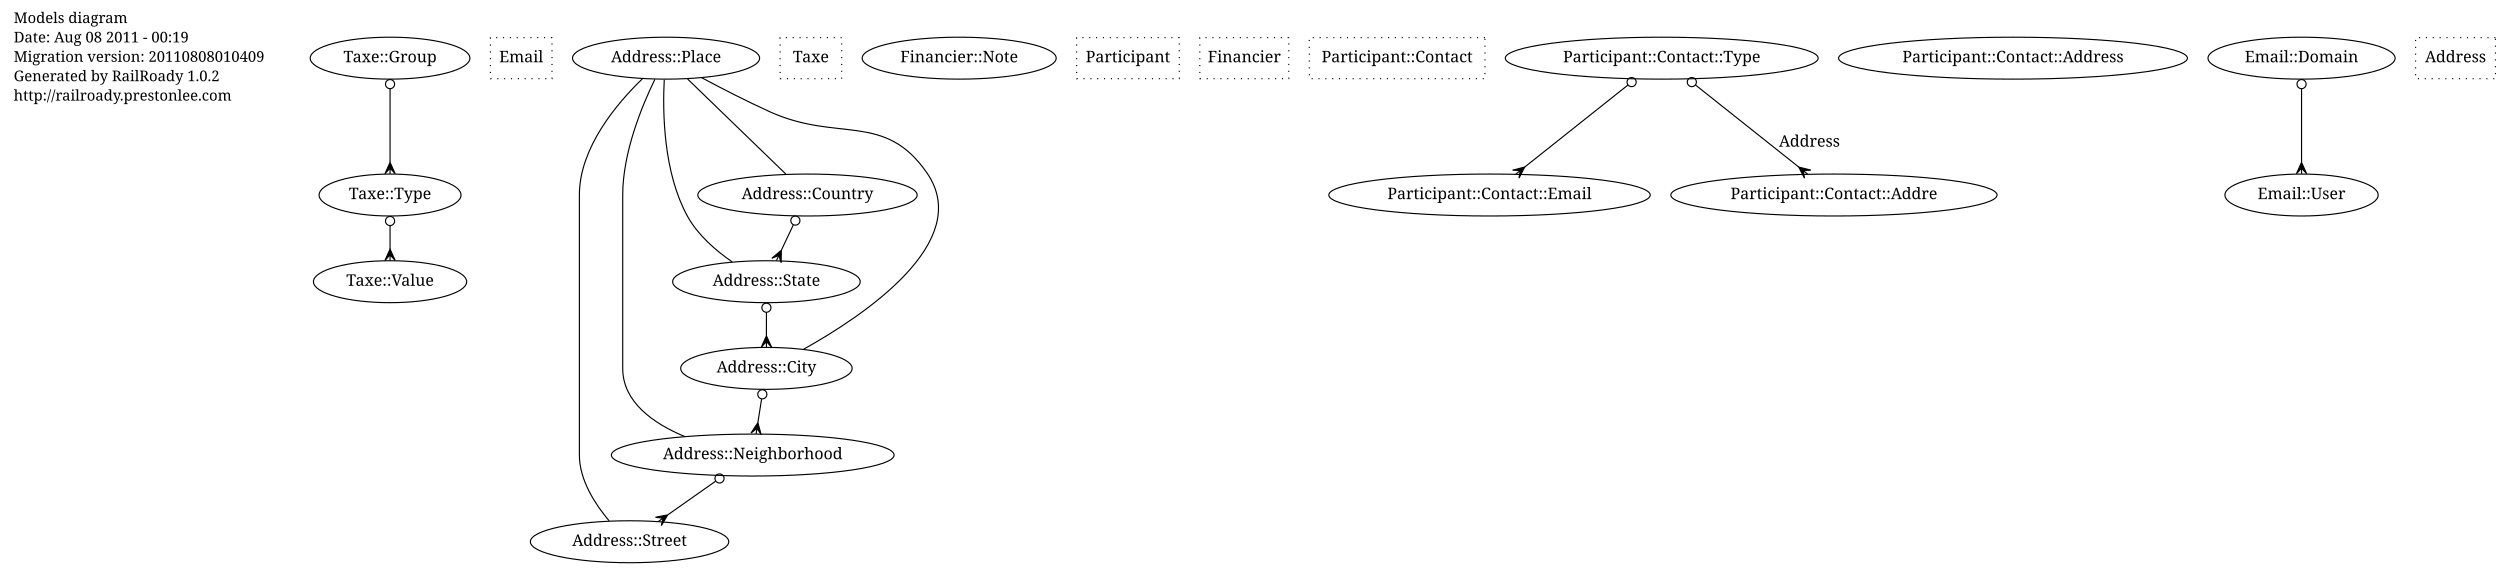
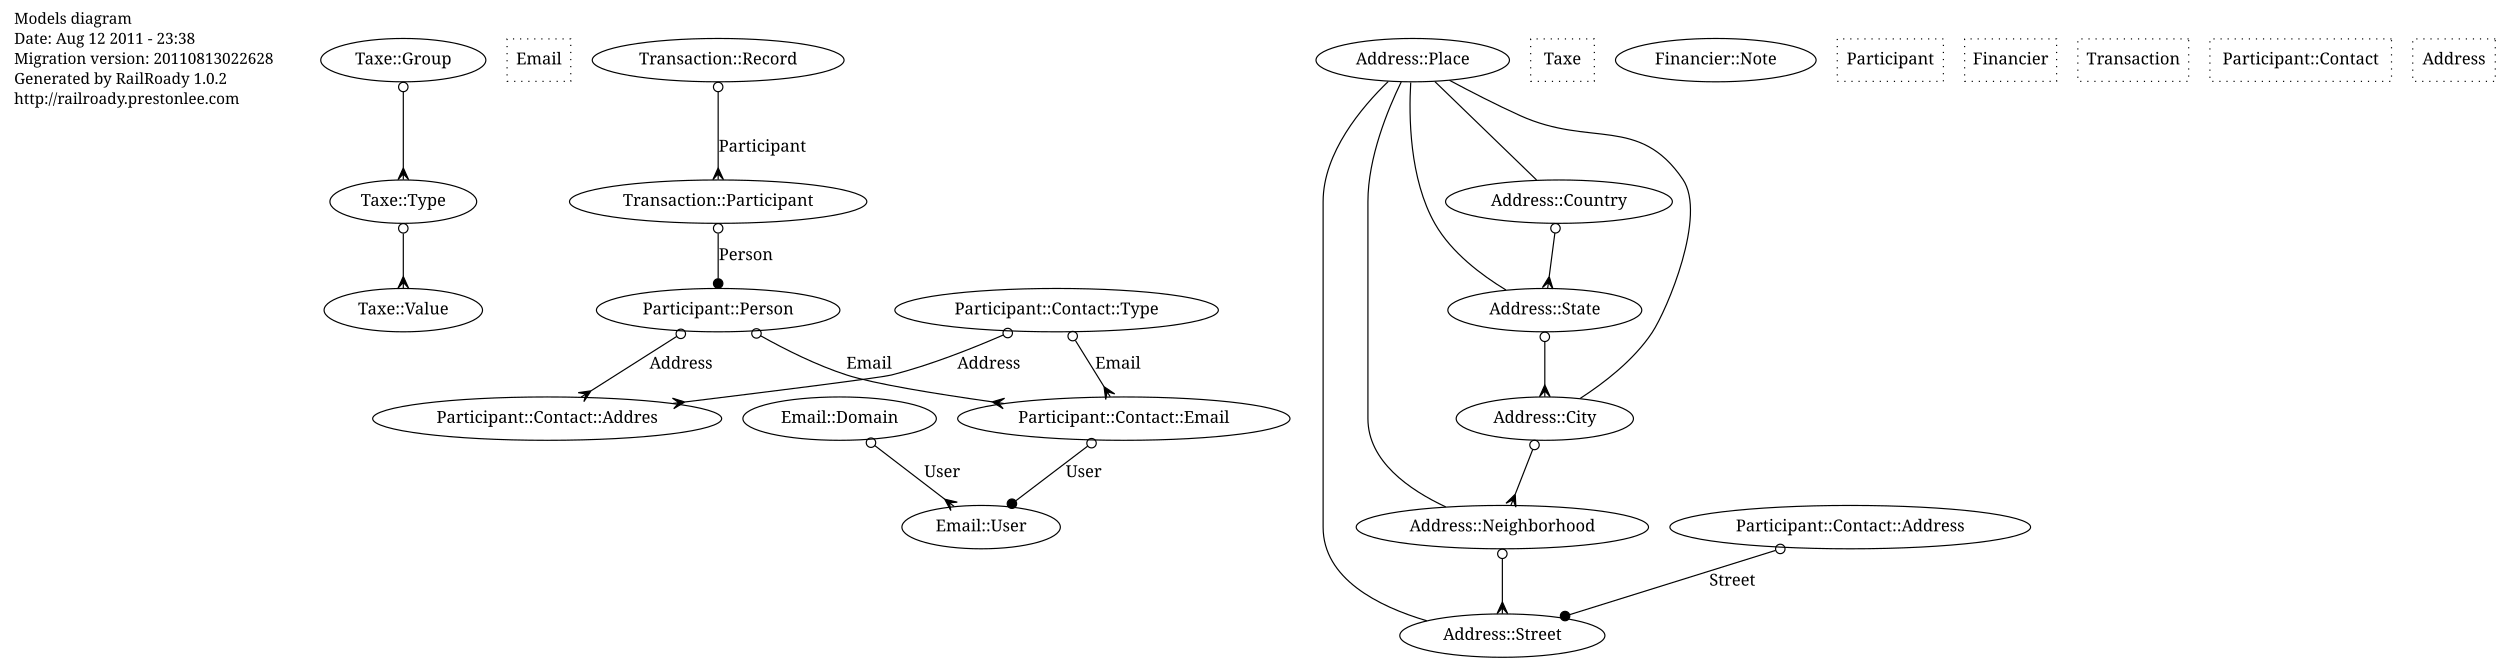
- <svg xmlns="http://www.w3.org/2000/svg" width="2192pt" height="498pt" viewBox="0.00 0.00 2192.00 498.00">
-   <g id="graph1" class="graph" transform="scale(1 1) rotate(0) translate(4 494)">
-     <polygon fill="white" stroke="white" points="-4,5 -4,-494 2189,-494 2189,5 -4,5" />
+ <svg xmlns="http://www.w3.org/2000/svg" width="2120pt" height="562pt" viewBox="0.00 0.00 2120.00 562.00">
+   <g id="graph1" class="graph" transform="scale(1 1) rotate(0) translate(4 558)">
+     <polygon fill="white" stroke="white" points="-4,5 -4,-558 2117,-558 2117,5 -4,5" />
    <g id="node1" class="node">
-       <text text-anchor="start" x="8" y="-473.8" font-family="Times Roman,serif" font-size="13.00">Models diagram</text>
-       <text text-anchor="start" x="8" y="-456.8" font-family="Times Roman,serif" font-size="13.00">Date: Aug 08 2011 - 00:19</text>
-       <text text-anchor="start" x="8" y="-439.8" font-family="Times Roman,serif" font-size="13.00">Migration version: 20110808010409</text>
-       <text text-anchor="start" x="8" y="-422.8" font-family="Times Roman,serif" font-size="13.00">Generated by RailRoady 1.0.2</text>
-       <text text-anchor="start" x="8" y="-405.8" font-family="Times Roman,serif" font-size="13.00">http://railroady.prestonlee.com</text>
+       <text text-anchor="start" x="8" y="-537.8" font-family="Times Roman,serif" font-size="13.00">Models diagram</text>
+       <text text-anchor="start" x="8" y="-520.8" font-family="Times Roman,serif" font-size="13.00">Date: Aug 12 2011 - 23:38</text>
+       <text text-anchor="start" x="8" y="-503.8" font-family="Times Roman,serif" font-size="13.00">Migration version: 20110813022628</text>
+       <text text-anchor="start" x="8" y="-486.8" font-family="Times Roman,serif" font-size="13.00">Generated by RailRoady 1.0.2</text>
+       <text text-anchor="start" x="8" y="-469.8" font-family="Times Roman,serif" font-size="13.00">http://railroady.prestonlee.com</text>
    </g>
    <g id="node2" class="node">
-       <ellipse fill="none" stroke="black" cx="338" cy="-443" rx="70.004" ry="18.385" />
-       <text text-anchor="middle" x="338" y="-439.4" font-family="Times Roman,serif" font-size="14.00">Taxe::Group</text>
+       <ellipse fill="none" stroke="black" cx="338" cy="-507" rx="70.004" ry="18.385" />
+       <text text-anchor="middle" x="338" y="-503.4" font-family="Times Roman,serif" font-size="14.00">Taxe::Group</text>
    </g>
    <g id="node4" class="node">
-       <ellipse fill="none" stroke="black" cx="338" cy="-323" rx="62.225" ry="18.385" />
-       <text text-anchor="middle" x="338" y="-319.4" font-family="Times Roman,serif" font-size="14.00">Taxe::Type</text>
+       <ellipse fill="none" stroke="black" cx="338" cy="-387" rx="62.225" ry="18.385" />
+       <text text-anchor="middle" x="338" y="-383.4" font-family="Times Roman,serif" font-size="14.00">Taxe::Type</text>
    </g>
    <g id="edge2" class="edge">
-       <path fill="none" stroke="black" d="M338,-416.053C338,-396.923 338,-371.278 338,-351.755" />
-       <ellipse fill="none" stroke="black" cx="338" cy="-420.25" rx="4" ry="4" />
-       <polygon fill="black" stroke="black" points="338,-351.618 342.5,-341.618 338,-346.618 338,-341.618 338,-341.618 338,-341.618 338,-346.618 333.5,-341.618 338,-351.618 338,-351.618" />
+       <path fill="none" stroke="black" d="M338,-480.053C338,-460.923 338,-435.278 338,-415.755" />
+       <ellipse fill="none" stroke="black" cx="338" cy="-484.25" rx="4" ry="4" />
+       <polygon fill="black" stroke="black" points="338,-415.618 342.5,-405.618 338,-410.618 338,-405.618 338,-405.618 338,-405.618 338,-410.618 333.5,-405.618 338,-415.618 338,-415.618" />
    </g>
    <g id="node3" class="node">
-       <ellipse fill="none" stroke="black" cx="338" cy="-247" rx="67.175" ry="18.385" />
-       <text text-anchor="middle" x="338" y="-243.4" font-family="Times Roman,serif" font-size="14.00">Taxe::Value</text>
+       <ellipse fill="none" stroke="black" cx="338" cy="-295" rx="67.175" ry="18.385" />
+       <text text-anchor="middle" x="338" y="-291.4" font-family="Times Roman,serif" font-size="14.00">Taxe::Value</text>
    </g>
    <g id="edge4" class="edge">
-       <path fill="none" stroke="black" d="M338,-296.073C338,-289.449 338,-282.332 338,-275.63" />
-       <ellipse fill="none" stroke="black" cx="338" cy="-300.213" rx="4" ry="4" />
-       <polygon fill="black" stroke="black" points="338,-275.57 342.5,-265.57 338,-270.57 338,-265.57 338,-265.57 338,-265.57 338,-270.57 333.5,-265.57 338,-275.57 338,-275.57" />
+       <path fill="none" stroke="black" d="M338,-360.029C338,-348.599 338,-335.267 338,-323.66" />
+       <ellipse fill="none" stroke="black" cx="338" cy="-364.382" rx="4" ry="4" />
+       <polygon fill="black" stroke="black" points="338,-323.59 342.5,-313.59 338,-318.59 338,-313.59 338,-313.59 338,-313.59 338,-318.59 333.5,-313.59 338,-323.59 338,-323.59" />
    </g>
    <g id="node5" class="node">
-       <polygon fill="none" stroke="black" stroke-dasharray="1,5" points="480,-461 426,-461 426,-425 480,-425 480,-461" />
-       <text text-anchor="middle" x="453" y="-439.4" font-family="Times Roman,serif" font-size="14.00">Email</text>
+       <polygon fill="none" stroke="black" stroke-dasharray="1,5" points="480,-525 426,-525 426,-489 480,-489 480,-525" />
+       <text text-anchor="middle" x="453" y="-503.4" font-family="Times Roman,serif" font-size="14.00">Email</text>
    </g>
    <g id="node6" class="node">
-       <ellipse fill="none" stroke="black" cx="548" cy="-19" rx="86.974" ry="18.385" />
-       <text text-anchor="middle" x="548" y="-15.4" font-family="Times Roman,serif" font-size="14.00">Address::Street</text>
+       <ellipse fill="none" stroke="black" cx="605" cy="-507" rx="106.773" ry="18.385" />
+       <text text-anchor="middle" x="605" y="-503.4" font-family="Times Roman,serif" font-size="14.00">Transaction::Record</text>
    </g>
    <g id="node7" class="node">
-       <ellipse fill="none" stroke="black" cx="668" cy="-247" rx="82.23" ry="18.385" />
-       <text text-anchor="middle" x="668" y="-243.4" font-family="Times Roman,serif" font-size="14.00">Address::State</text>
+       <ellipse fill="none" stroke="black" cx="605" cy="-387" rx="126.072" ry="18.385" />
+       <text text-anchor="middle" x="605" y="-383.4" font-family="Times Roman,serif" font-size="14.00">Transaction::Participant</text>
+     </g>
+     <g id="edge6" class="edge">
+       <path fill="none" stroke="black" d="M605,-480.053C605,-460.923 605,-435.278 605,-415.755" />
+       <ellipse fill="none" stroke="black" cx="605" cy="-484.25" rx="4" ry="4" />
+       <polygon fill="black" stroke="black" points="605,-415.618 609.5,-405.618 605,-410.618 605,-405.618 605,-405.618 605,-405.618 605,-410.618 600.5,-405.618 605,-415.618 605,-415.618" />
+       <text text-anchor="middle" x="642.5" y="-429.4" font-family="Times Roman,serif" font-size="14.00">Participant</text>
+     </g>
+     <g id="node20" class="node">
+       <ellipse fill="none" stroke="black" cx="605" cy="-295" rx="103.238" ry="18.385" />
+       <text text-anchor="middle" x="605" y="-291.4" font-family="Times Roman,serif" font-size="14.00">Participant::Person</text>
+     </g>
+     <g id="edge8" class="edge">
+       <path fill="none" stroke="black" d="M605,-360.029C605,-348.016 605,-333.902 605,-321.898" />
+       <ellipse fill="none" stroke="black" cx="605" cy="-364.382" rx="4" ry="4" />
+       <ellipse fill="black" stroke="black" cx="605" cy="-317.59" rx="4" ry="4" />
+       <text text-anchor="middle" x="628.5" y="-337.4" font-family="Times Roman,serif" font-size="14.00">Person</text>
    </g>
    <g id="node8" class="node">
-       <ellipse fill="none" stroke="black" cx="668" cy="-171" rx="75.159" ry="18.385" />
-       <text text-anchor="middle" x="668" y="-167.4" font-family="Times Roman,serif" font-size="14.00">Address::City</text>
-     </g>
-     <g id="edge8" class="edge">
-       <path fill="none" stroke="black" d="M668,-220.073C668,-213.449 668,-206.332 668,-199.63" />
-       <ellipse fill="none" stroke="black" cx="668" cy="-224.213" rx="4" ry="4" />
-       <polygon fill="black" stroke="black" points="668,-199.57 672.5,-189.57 668,-194.57 668,-189.57 668,-189.57 668,-189.57 668,-194.57 663.5,-189.57 668,-199.57 668,-199.57" />
+       <ellipse fill="none" stroke="black" cx="1270" cy="-19" rx="86.974" ry="18.385" />
+       <text text-anchor="middle" x="1270" y="-15.4" font-family="Times Roman,serif" font-size="14.00">Address::Street</text>
+     </g>
+     <g id="node9" class="node">
+       <ellipse fill="none" stroke="black" cx="1306" cy="-295" rx="82.23" ry="18.385" />
+       <text text-anchor="middle" x="1306" y="-291.4" font-family="Times Roman,serif" font-size="14.00">Address::State</text>
+     </g>
+     <g id="node10" class="node">
+       <ellipse fill="none" stroke="black" cx="1306" cy="-203" rx="75.159" ry="18.385" />
+       <text text-anchor="middle" x="1306" y="-199.4" font-family="Times Roman,serif" font-size="14.00">Address::City</text>
+     </g>
+     <g id="edge12" class="edge">
+       <path fill="none" stroke="black" d="M1306,-268.029C1306,-256.599 1306,-243.267 1306,-231.66" />
+       <ellipse fill="none" stroke="black" cx="1306" cy="-272.382" rx="4" ry="4" />
+       <polygon fill="black" stroke="black" points="1306,-231.59 1310.5,-221.59 1306,-226.59 1306,-221.59 1306,-221.59 1306,-221.59 1306,-226.59 1301.5,-221.59 1306,-231.59 1306,-231.59" />
+     </g>
+     <g id="node13" class="node">
+       <ellipse fill="none" stroke="black" cx="1270" cy="-111" rx="123.951" ry="18.385" />
+       <text text-anchor="middle" x="1270" y="-107.4" font-family="Times Roman,serif" font-size="14.00">Address::Neighborhood</text>
+     </g>
+     <g id="edge16" class="edge">
+       <path fill="none" stroke="black" d="M1295.77,-176.863C1291.16,-165.081 1285.71,-151.147 1281.01,-139.137" />
+       <ellipse fill="none" stroke="black" cx="1297.26" cy="-180.657" rx="4" ry="4" />
+       <polygon fill="black" stroke="black" points="1280.92,-138.902 1281.46,-127.95 1279.1,-134.246 1277.27,-129.59 1277.27,-129.59 1277.27,-129.59 1279.1,-134.246 1273.08,-131.23 1280.92,-138.902 1280.92,-138.902" />
    </g>
    <g id="node11" class="node">
-       <ellipse fill="none" stroke="black" cx="656" cy="-95" rx="123.951" ry="18.385" />
-       <text text-anchor="middle" x="656" y="-91.4" font-family="Times Roman,serif" font-size="14.00">Address::Neighborhood</text>
-     </g>
-     <g id="edge12" class="edge">
-       <path fill="none" stroke="black" d="M663.748,-144.073C662.702,-137.449 661.579,-130.332 660.521,-123.63" />
-       <ellipse fill="none" stroke="black" cx="664.41" cy="-148.262" rx="4" ry="4" />
-       <polygon fill="black" stroke="black" points="660.492,-123.448 663.377,-112.869 659.712,-118.509 658.932,-113.57 658.932,-113.57 658.932,-113.57 659.712,-118.509 654.487,-114.272 660.492,-123.448 660.492,-123.448" />
-     </g>
-     <g id="node9" class="node">
-       <ellipse fill="none" stroke="black" cx="704" cy="-323" rx="96.166" ry="18.385" />
-       <text text-anchor="middle" x="704" y="-319.4" font-family="Times Roman,serif" font-size="14.00">Address::Country</text>
-     </g>
-     <g id="edge16" class="edge">
-       <path fill="none" stroke="black" d="M691.674,-296.978C688.312,-289.881 684.656,-282.162 681.245,-274.961" />
-       <ellipse fill="none" stroke="black" cx="693.389" cy="-300.599" rx="4" ry="4" />
-       <polygon fill="black" stroke="black" points="681.077,-274.608 680.863,-263.644 678.937,-270.089 676.797,-265.57 676.797,-265.57 676.797,-265.57 678.937,-270.089 672.73,-267.497 681.077,-274.608 681.077,-274.608" />
-     </g>
-     <g id="node10" class="node">
-       <ellipse fill="none" stroke="black" cx="580" cy="-443" rx="82.024" ry="18.385" />
-       <text text-anchor="middle" x="580" y="-439.4" font-family="Times Roman,serif" font-size="14.00">Address::Place</text>
-     </g>
-     <g id="edge6" class="edge">
-       <path fill="none" stroke="black" d="M559.233,-424.896C536.73,-403.162 504,-364.429 504,-323 504,-323 504,-323 504,-95 504,-73.046 517.922,-51.743 530.104,-37.305" />
+       <ellipse fill="none" stroke="black" cx="1318" cy="-387" rx="96.166" ry="18.385" />
+       <text text-anchor="middle" x="1318" y="-383.4" font-family="Times Roman,serif" font-size="14.00">Address::Country</text>
+     </g>
+     <g id="edge20" class="edge">
+       <path fill="none" stroke="black" d="M1314.54,-360.447C1313.04,-348.958 1311.28,-335.485 1309.75,-323.76" />
+       <ellipse fill="none" stroke="black" cx="1315.05" cy="-364.416" rx="4" ry="4" />
+       <polygon fill="black" stroke="black" points="1309.72,-323.506 1312.89,-313.008 1309.07,-318.548 1308.42,-313.59 1308.42,-313.59 1308.42,-313.59 1309.07,-318.548 1303.96,-314.172 1309.72,-323.506 1309.72,-323.506" />
+     </g>
+     <g id="node12" class="node">
+       <ellipse fill="none" stroke="black" cx="1194" cy="-507" rx="82.024" ry="18.385" />
+       <text text-anchor="middle" x="1194" y="-503.4" font-family="Times Roman,serif" font-size="14.00">Address::Place</text>
    </g>
    <g id="edge10" class="edge">
-       <path fill="none" stroke="black" d="M578.414,-424.117C576.935,-396.053 577.552,-342.516 599,-304 608.071,-287.71 623.799,-274.167 637.95,-264.376" />
+       <path fill="none" stroke="black" d="M1173.23,-488.896C1150.73,-467.162 1118,-428.429 1118,-387 1118,-387 1118,-387 1118,-111 1118,-67.353 1164.44,-43.849 1205.98,-31.555" />
    </g>
    <g id="edge14" class="edge">
-       <path fill="none" stroke="black" d="M611.191,-425.871C628.579,-416.582 650.749,-405.162 671,-396 731.006,-368.852 771.871,-396.399 809,-342 849.889,-282.092 754.115,-217.695 700.767,-187.901" />
+       <path fill="none" stroke="black" d="M1192.29,-488.047C1190.65,-459.894 1191.07,-406.245 1213,-368 1226.88,-343.783 1252.26,-324.694 1273.01,-312.119" />
    </g>
    <g id="edge18" class="edge">
-       <path fill="none" stroke="black" d="M598.833,-424.775C622.139,-402.22 661.602,-364.03 684.99,-341.397" />
+       <path fill="none" stroke="black" d="M1225.19,-489.871C1242.58,-480.582 1264.75,-469.162 1285,-460 1345.01,-432.852 1385.87,-460.399 1423,-406 1443.67,-375.711 1409.75,-295.249 1397,-276 1381.45,-252.53 1355.96,-233.025 1335.91,-220.099" />
    </g>
    <g id="edge22" class="edge">
-       <path fill="none" stroke="black" d="M570.214,-424.456C558.955,-401.357 542,-360.369 542,-323 542,-323 542,-323 542,-171 542,-141.505 568.747,-122.752 596.329,-111.255" />
-     </g>
-     <g id="edge20" class="edge">
-       <path fill="none" stroke="black" d="M623.445,-72.091C610.252,-62.807 595.02,-52.088 581.712,-42.723" />
-       <ellipse fill="none" stroke="black" cx="626.86" cy="-74.494" rx="4" ry="4" />
-       <polygon fill="black" stroke="black" points="581.463,-42.548 575.875,-33.113 577.374,-39.671 573.285,-36.793 573.285,-36.793 573.285,-36.793 577.374,-39.671 570.695,-40.473 581.463,-42.548 581.463,-42.548" />
-     </g>
-     <g id="node12" class="node">
-       <polygon fill="none" stroke="black" stroke-dasharray="1,5" points="734,-461 680,-461 680,-425 734,-425 734,-461" />
-       <text text-anchor="middle" x="707" y="-439.4" font-family="Times Roman,serif" font-size="14.00">Taxe</text>
-     </g>
-     <g id="node13" class="node">
-       <ellipse fill="none" stroke="black" cx="837" cy="-443" rx="85.06" ry="18.385" />
-       <text text-anchor="middle" x="837" y="-439.4" font-family="Times Roman,serif" font-size="14.00">Financier::Note</text>
+       <path fill="none" stroke="black" d="M1212.83,-488.775C1236.14,-466.22 1275.6,-428.03 1298.99,-405.397" />
+     </g>
+     <g id="edge26" class="edge">
+       <path fill="none" stroke="black" d="M1184.21,-488.456C1172.95,-465.357 1156,-424.369 1156,-387 1156,-387 1156,-387 1156,-203 1156,-167.013 1190.83,-142.701 1221.98,-128.152" />
+     </g>
+     <g id="edge24" class="edge">
+       <path fill="none" stroke="black" d="M1270,-84.029C1270,-72.599 1270,-59.267 1270,-47.66" />
+       <ellipse fill="none" stroke="black" cx="1270" cy="-88.382" rx="4" ry="4" />
+       <polygon fill="black" stroke="black" points="1270,-47.59 1274.5,-37.59 1270,-42.59 1270,-37.59 1270,-37.59 1270,-37.59 1270,-42.59 1265.5,-37.59 1270,-47.59 1270,-47.59" />
    </g>
    <g id="node14" class="node">
-       <polygon fill="none" stroke="black" stroke-dasharray="1,5" points="1030,-461 940,-461 940,-425 1030,-425 1030,-461" />
-       <text text-anchor="middle" x="985" y="-439.4" font-family="Times Roman,serif" font-size="14.00">Participant</text>
+       <polygon fill="none" stroke="black" stroke-dasharray="1,5" points="1348,-525 1294,-525 1294,-489 1348,-489 1348,-525" />
+       <text text-anchor="middle" x="1321" y="-503.4" font-family="Times Roman,serif" font-size="14.00">Taxe</text>
    </g>
    <g id="node15" class="node">
-       <polygon fill="none" stroke="black" stroke-dasharray="1,5" points="1126,-461 1048,-461 1048,-425 1126,-425 1126,-461" />
-       <text text-anchor="middle" x="1087" y="-439.4" font-family="Times Roman,serif" font-size="14.00">Financier</text>
+       <ellipse fill="none" stroke="black" cx="1451" cy="-507" rx="85.06" ry="18.385" />
+       <text text-anchor="middle" x="1451" y="-503.4" font-family="Times Roman,serif" font-size="14.00">Financier::Note</text>
    </g>
    <g id="node16" class="node">
-       <polygon fill="none" stroke="black" stroke-dasharray="1,5" points="1298,-461 1144,-461 1144,-425 1298,-425 1298,-461" />
-       <text text-anchor="middle" x="1221" y="-439.4" font-family="Times Roman,serif" font-size="14.00">Participant::Contact</text>
+       <polygon fill="none" stroke="black" stroke-dasharray="1,5" points="1644,-525 1554,-525 1554,-489 1644,-489 1644,-525" />
+       <text text-anchor="middle" x="1599" y="-503.4" font-family="Times Roman,serif" font-size="14.00">Participant</text>
    </g>
    <g id="node17" class="node">
-       <ellipse fill="none" stroke="black" cx="1302" cy="-323" rx="140.922" ry="18.385" />
-       <text text-anchor="middle" x="1302" y="-319.4" font-family="Times Roman,serif" font-size="14.00">Participant::Contact::Email</text>
+       <polygon fill="none" stroke="black" stroke-dasharray="1,5" points="1740,-525 1662,-525 1662,-489 1740,-489 1740,-525" />
+       <text text-anchor="middle" x="1701" y="-503.4" font-family="Times Roman,serif" font-size="14.00">Financier</text>
    </g>
    <g id="node18" class="node">
-       <ellipse fill="none" stroke="black" cx="1453" cy="-443" rx="137.179" ry="18.385" />
-       <text text-anchor="middle" x="1453" y="-439.4" font-family="Times Roman,serif" font-size="14.00">Participant::Contact::Type</text>
-     </g>
-     <g id="edge24" class="edge">
-       <path fill="none" stroke="black" d="M1423.46,-419.524C1397.34,-398.77 1359.39,-368.604 1332.88,-347.537" />
-       <ellipse fill="none" stroke="black" cx="1426.61" cy="-422.024" rx="4" ry="4" />
-       <polygon fill="black" stroke="black" points="1332.87,-347.533 1327.84,-337.788 1328.96,-344.422 1325.04,-341.311 1325.04,-341.311 1325.04,-341.311 1328.96,-344.422 1322.24,-344.834 1332.87,-347.533 1332.87,-347.533" />
-     </g>
-     <g id="node36" class="node">
-       <ellipse fill="none" stroke="black" cx="1604" cy="-323" rx="143.043" ry="18.385" />
-       <text text-anchor="middle" x="1604" y="-319.4" font-family="Times Roman,serif" font-size="14.00">Participant::Contact::Addre</text>
-     </g>
-     <g id="edge26" class="edge">
-       <path fill="none" stroke="black" d="M1482.54,-419.524C1508.66,-398.77 1546.61,-368.604 1573.12,-347.537" />
-       <ellipse fill="none" stroke="black" cx="1479.39" cy="-422.024" rx="4" ry="4" />
-       <polygon fill="black" stroke="black" points="1573.13,-347.533 1583.76,-344.834 1577.04,-344.422 1580.96,-341.311 1580.96,-341.311 1580.96,-341.311 1577.04,-344.422 1578.16,-337.788 1573.13,-347.533 1573.13,-347.533" />
-       <text text-anchor="middle" x="1582.5" y="-365.4" font-family="Times Roman,serif" font-size="14.00">Address</text>
+       <polygon fill="none" stroke="black" stroke-dasharray="1,5" points="1852,-525 1758,-525 1758,-489 1852,-489 1852,-525" />
+       <text text-anchor="middle" x="1805" y="-503.4" font-family="Times Roman,serif" font-size="14.00">Transaction</text>
    </g>
    <g id="node19" class="node">
-       <ellipse fill="none" stroke="black" cx="1761" cy="-443" rx="152.942" ry="18.385" />
-       <text text-anchor="middle" x="1761" y="-439.4" font-family="Times Roman,serif" font-size="14.00">Participant::Contact::Address</text>
-     </g>
-     <g id="node20" class="node">
-       <ellipse fill="none" stroke="black" cx="2014" cy="-443" rx="82.024" ry="18.385" />
-       <text text-anchor="middle" x="2014" y="-439.4" font-family="Times Roman,serif" font-size="14.00">Email::Domain</text>
+       <polygon fill="none" stroke="black" stroke-dasharray="1,5" points="2024,-525 1870,-525 1870,-489 2024,-489 2024,-525" />
+       <text text-anchor="middle" x="1947" y="-503.4" font-family="Times Roman,serif" font-size="14.00">Participant::Contact</text>
    </g>
    <g id="node21" class="node">
-       <ellipse fill="none" stroke="black" cx="2014" cy="-323" rx="67.175" ry="18.385" />
-       <text text-anchor="middle" x="2014" y="-319.4" font-family="Times Roman,serif" font-size="14.00">Email::User</text>
+       <ellipse fill="none" stroke="black" cx="949" cy="-203" rx="140.922" ry="18.385" />
+       <text text-anchor="middle" x="949" y="-199.4" font-family="Times Roman,serif" font-size="14.00">Participant::Contact::Email</text>
+     </g>
+     <g id="edge30" class="edge">
+       <path fill="none" stroke="black" d="M641.048,-273.228C661.723,-261.671 688.554,-248.2 714,-240 737.077,-232.563 788.418,-224.165 837.243,-217.252" />
+       <ellipse fill="none" stroke="black" cx="637.484" cy="-275.251" rx="4" ry="4" />
+       <polygon fill="black" stroke="black" points="837.385,-217.232 847.913,-220.302 842.337,-216.539 847.288,-215.845 847.288,-215.845 847.288,-215.845 842.337,-216.539 846.664,-211.389 837.385,-217.232 837.385,-217.232" />
+       <text text-anchor="middle" x="733" y="-245.4" font-family="Times Roman,serif" font-size="14.00">Email</text>
+     </g>
+     <g id="node41" class="node">
+       <ellipse fill="none" stroke="black" cx="460" cy="-203" rx="147.992" ry="18.385" />
+       <text text-anchor="middle" x="460" y="-199.4" font-family="Times Roman,serif" font-size="14.00">Participant::Contact::Addres</text>
    </g>
    <g id="edge28" class="edge">
-       <path fill="none" stroke="black" d="M2014,-416.053C2014,-396.923 2014,-371.278 2014,-351.755" />
-       <ellipse fill="none" stroke="black" cx="2014" cy="-420.25" rx="4" ry="4" />
-       <polygon fill="black" stroke="black" points="2014,-351.618 2018.5,-341.618 2014,-346.618 2014,-341.618 2014,-341.618 2014,-341.618 2014,-346.618 2009.5,-341.618 2014,-351.618 2014,-351.618" />
+       <path fill="none" stroke="black" d="M569.91,-272.736C547.943,-258.798 519.665,-240.857 497.294,-226.662" />
+       <ellipse fill="none" stroke="black" cx="573.321" cy="-274.9" rx="4" ry="4" />
+       <polygon fill="black" stroke="black" points="497.17,-226.584 491.137,-217.426 492.948,-223.905 488.726,-221.226 488.726,-221.226 488.726,-221.226 492.948,-223.905 486.315,-225.026 497.17,-226.584 497.17,-226.584" />
+       <text text-anchor="middle" x="573.5" y="-245.4" font-family="Times Roman,serif" font-size="14.00">Address</text>
+     </g>
+     <g id="node25" class="node">
+       <ellipse fill="none" stroke="black" cx="828" cy="-111" rx="67.175" ry="18.385" />
+       <text text-anchor="middle" x="828" y="-107.4" font-family="Times Roman,serif" font-size="14.00">Email::User</text>
+     </g>
+     <g id="edge32" class="edge">
+       <path fill="none" stroke="black" d="M918.241,-179.613C899.574,-165.42 875.88,-147.404 857.454,-133.395" />
+       <ellipse fill="none" stroke="black" cx="921.621" cy="-182.183" rx="4" ry="4" />
+       <ellipse fill="black" stroke="black" cx="854.108" cy="-130.851" rx="4" ry="4" />
+       <text text-anchor="middle" x="915" y="-153.4" font-family="Times Roman,serif" font-size="14.00">User</text>
    </g>
    <g id="node22" class="node">
-       <polygon fill="none" stroke="black" stroke-dasharray="1,5" points="2184,-461 2114,-461 2114,-425 2184,-425 2184,-461" />
-       <text text-anchor="middle" x="2149" y="-439.4" font-family="Times Roman,serif" font-size="14.00">Address</text>
+       <ellipse fill="none" stroke="black" cx="892" cy="-295" rx="137.179" ry="18.385" />
+       <text text-anchor="middle" x="892" y="-291.4" font-family="Times Roman,serif" font-size="14.00">Participant::Contact::Type</text>
+     </g>
+     <g id="edge36" class="edge">
+       <path fill="none" stroke="black" d="M907.937,-269.277C915.492,-257.083 924.519,-242.513 932.183,-230.143" />
+       <ellipse fill="none" stroke="black" cx="905.642" cy="-272.982" rx="4" ry="4" />
+       <polygon fill="black" stroke="black" points="932.216,-230.091 941.308,-223.96 934.849,-225.84 937.482,-221.59 937.482,-221.59 937.482,-221.59 934.849,-225.84 933.657,-219.22 932.216,-230.091 932.216,-230.091" />
+       <text text-anchor="middle" x="944" y="-245.4" font-family="Times Roman,serif" font-size="14.00">Email</text>
+     </g>
+     <g id="edge34" class="edge">
+       <path fill="none" stroke="black" d="M846.844,-273.948C819.868,-262.216 784.608,-248.333 752,-240 743.22,-237.756 654.482,-226.635 577.111,-217.165" />
+       <ellipse fill="none" stroke="black" cx="850.563" cy="-275.584" rx="4" ry="4" />
+       <polygon fill="black" stroke="black" points="576.693,-217.114 567.313,-211.434 571.73,-216.507 566.767,-215.9 566.767,-215.9 566.767,-215.9 571.73,-216.507 566.22,-220.367 576.693,-217.114 576.693,-217.114" />
+       <text text-anchor="middle" x="834.5" y="-245.4" font-family="Times Roman,serif" font-size="14.00">Address</text>
+     </g>
+     <g id="node23" class="node">
+       <ellipse fill="none" stroke="black" cx="1565" cy="-111" rx="152.942" ry="18.385" />
+       <text text-anchor="middle" x="1565" y="-107.4" font-family="Times Roman,serif" font-size="14.00">Participant::Contact::Address</text>
+     </g>
+     <g id="edge38" class="edge">
+       <path fill="none" stroke="black" d="M1501.63,-91.239C1449.83,-75.084 1377.24,-52.443 1327.19,-36.835" />
+       <ellipse fill="none" stroke="black" cx="1505.69" cy="-92.505" rx="4" ry="4" />
+       <ellipse fill="black" stroke="black" cx="1323.17" cy="-35.583" rx="4" ry="4" />
+       <text text-anchor="middle" x="1465" y="-61.4" font-family="Times Roman,serif" font-size="14.00">Street</text>
+     </g>
+     <g id="node24" class="node">
+       <ellipse fill="none" stroke="black" cx="708" cy="-203" rx="82.024" ry="18.385" />
+       <text text-anchor="middle" x="708" y="-199.4" font-family="Times Roman,serif" font-size="14.00">Email::Domain</text>
+     </g>
+     <g id="edge40" class="edge">
+       <path fill="none" stroke="black" d="M737.922,-180.06C755.942,-166.244 778.845,-148.686 797.047,-134.731" />
+       <ellipse fill="none" stroke="black" cx="734.597" cy="-182.609" rx="4" ry="4" />
+       <polygon fill="black" stroke="black" points="797.109,-134.683 807.783,-132.17 801.077,-131.641 805.045,-128.599 805.045,-128.599 805.045,-128.599 801.077,-131.641 802.307,-125.028 797.109,-134.683 797.109,-134.683" />
+       <text text-anchor="middle" x="795" y="-153.4" font-family="Times Roman,serif" font-size="14.00">User</text>
+     </g>
+     <g id="node26" class="node">
+       <polygon fill="none" stroke="black" stroke-dasharray="1,5" points="2112,-525 2042,-525 2042,-489 2112,-489 2112,-525" />
+       <text text-anchor="middle" x="2077" y="-503.4" font-family="Times Roman,serif" font-size="14.00">Address</text>
    </g>
  </g>
</svg>
